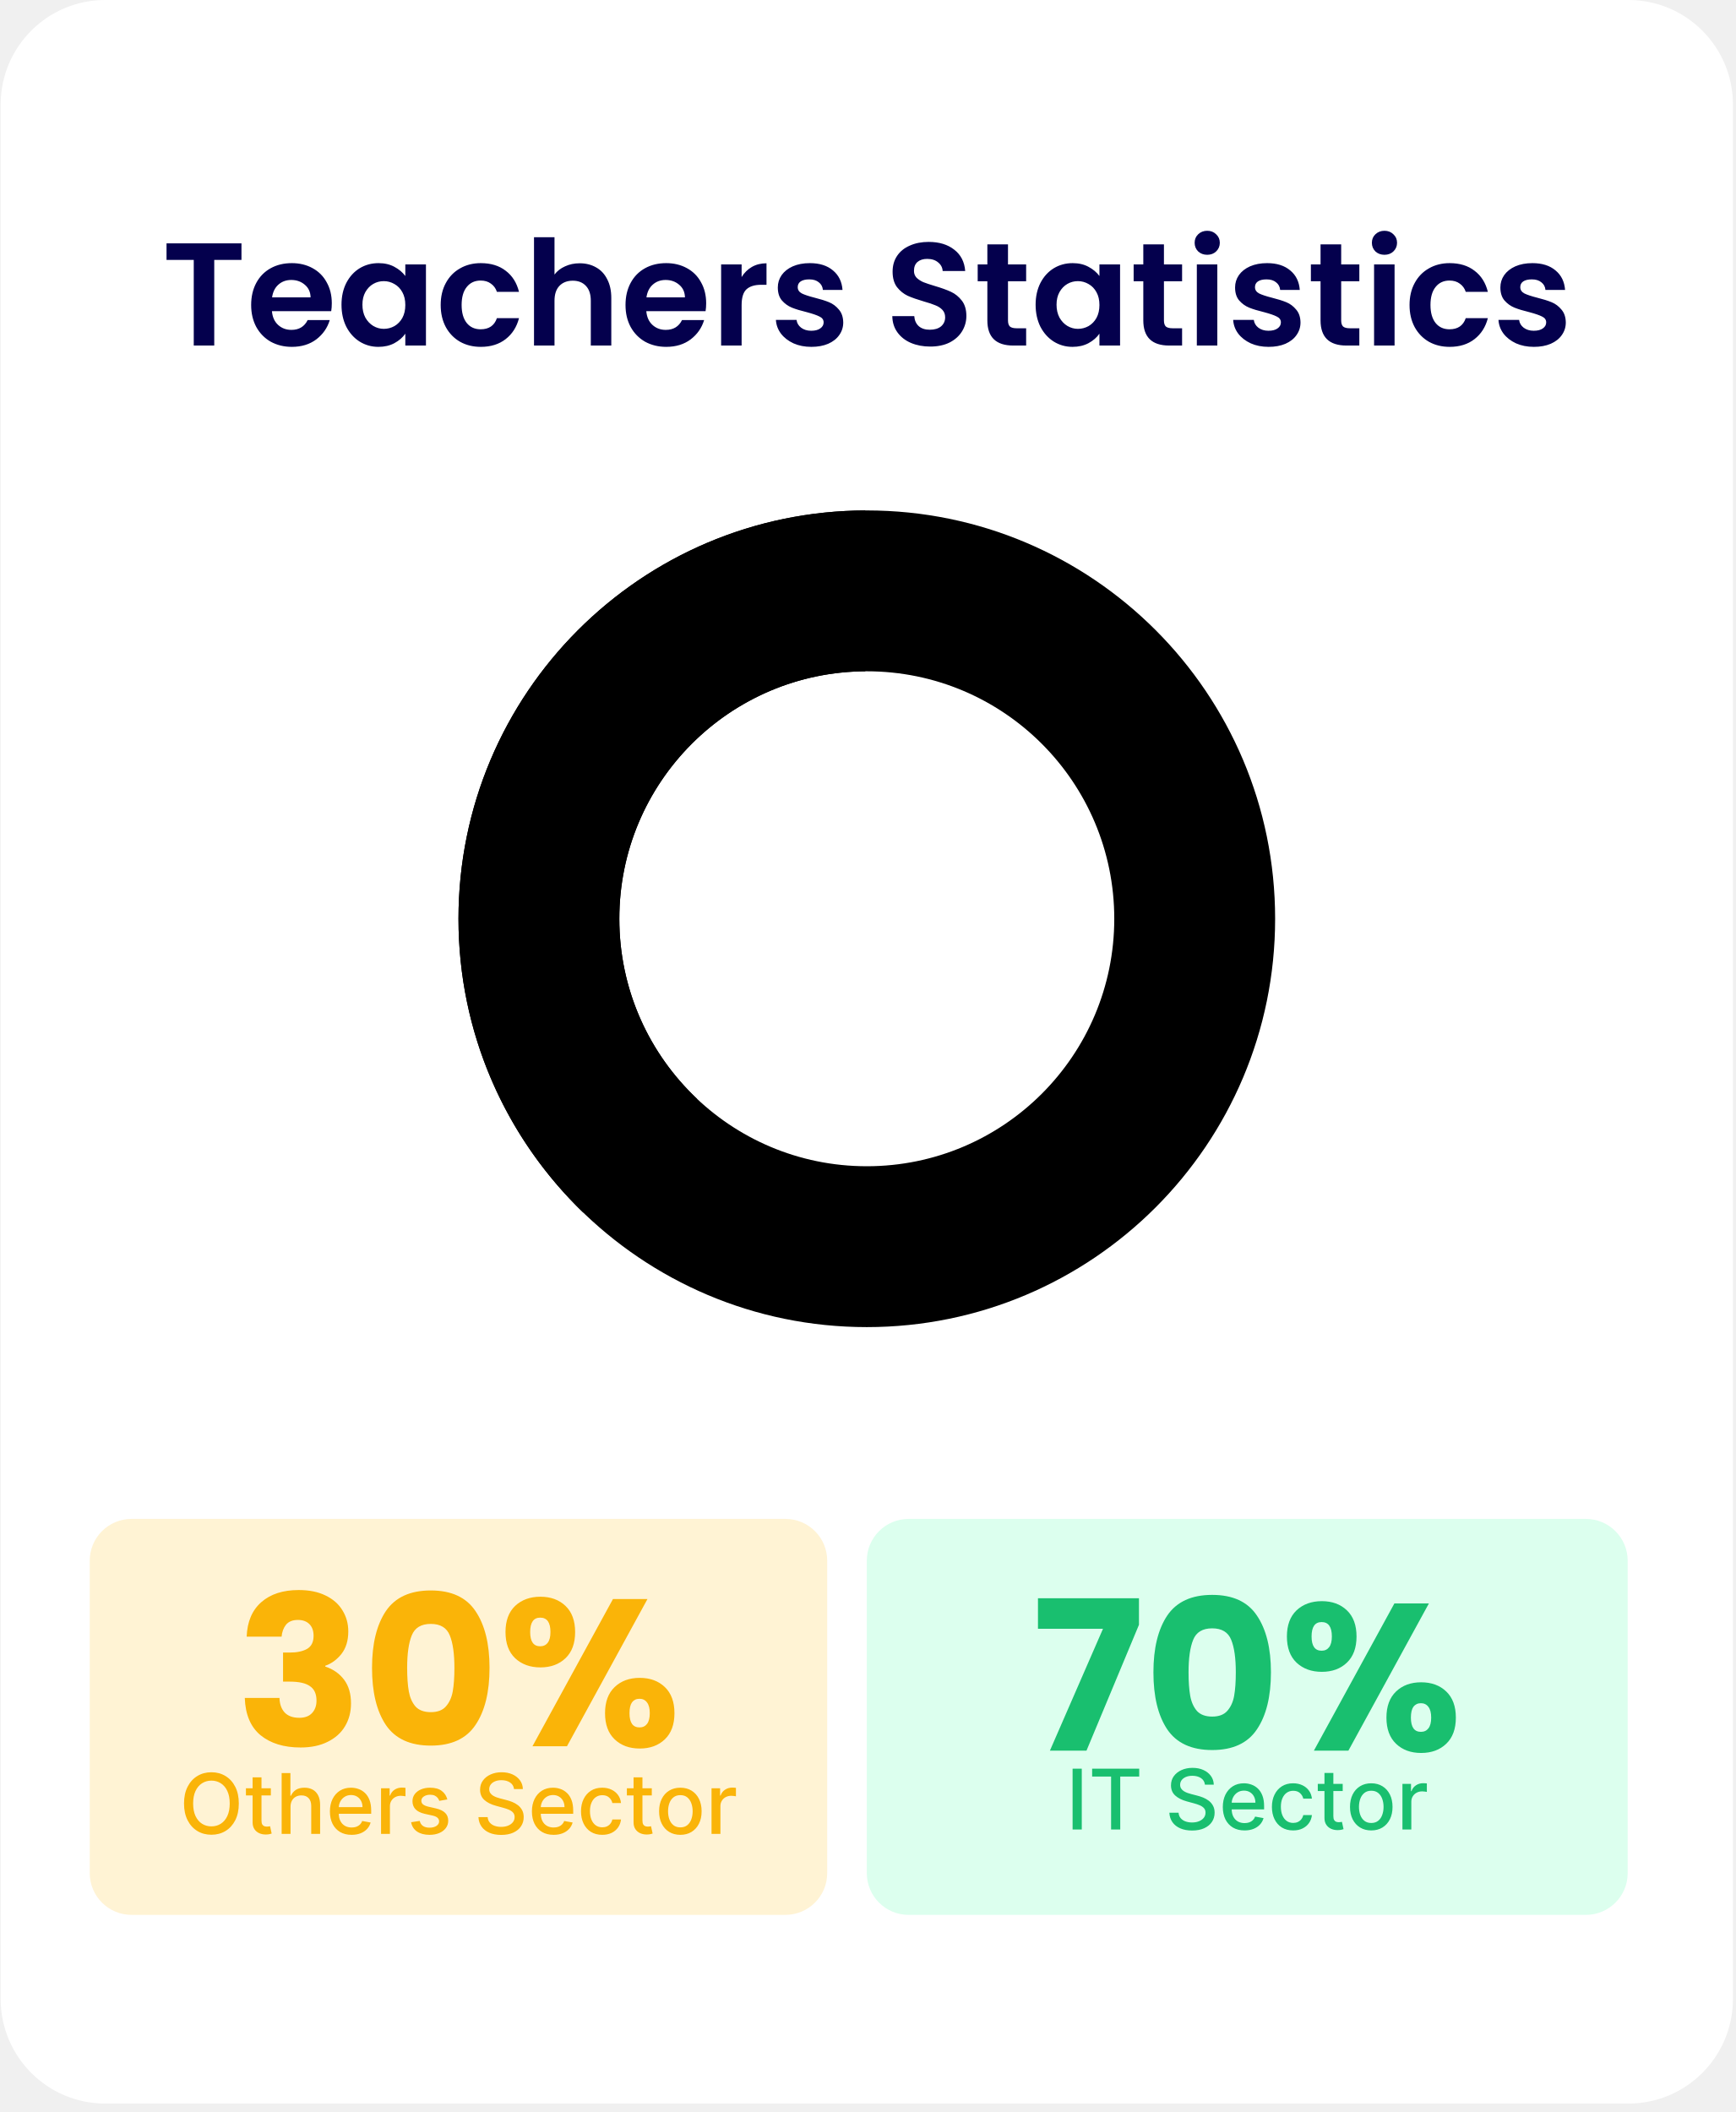
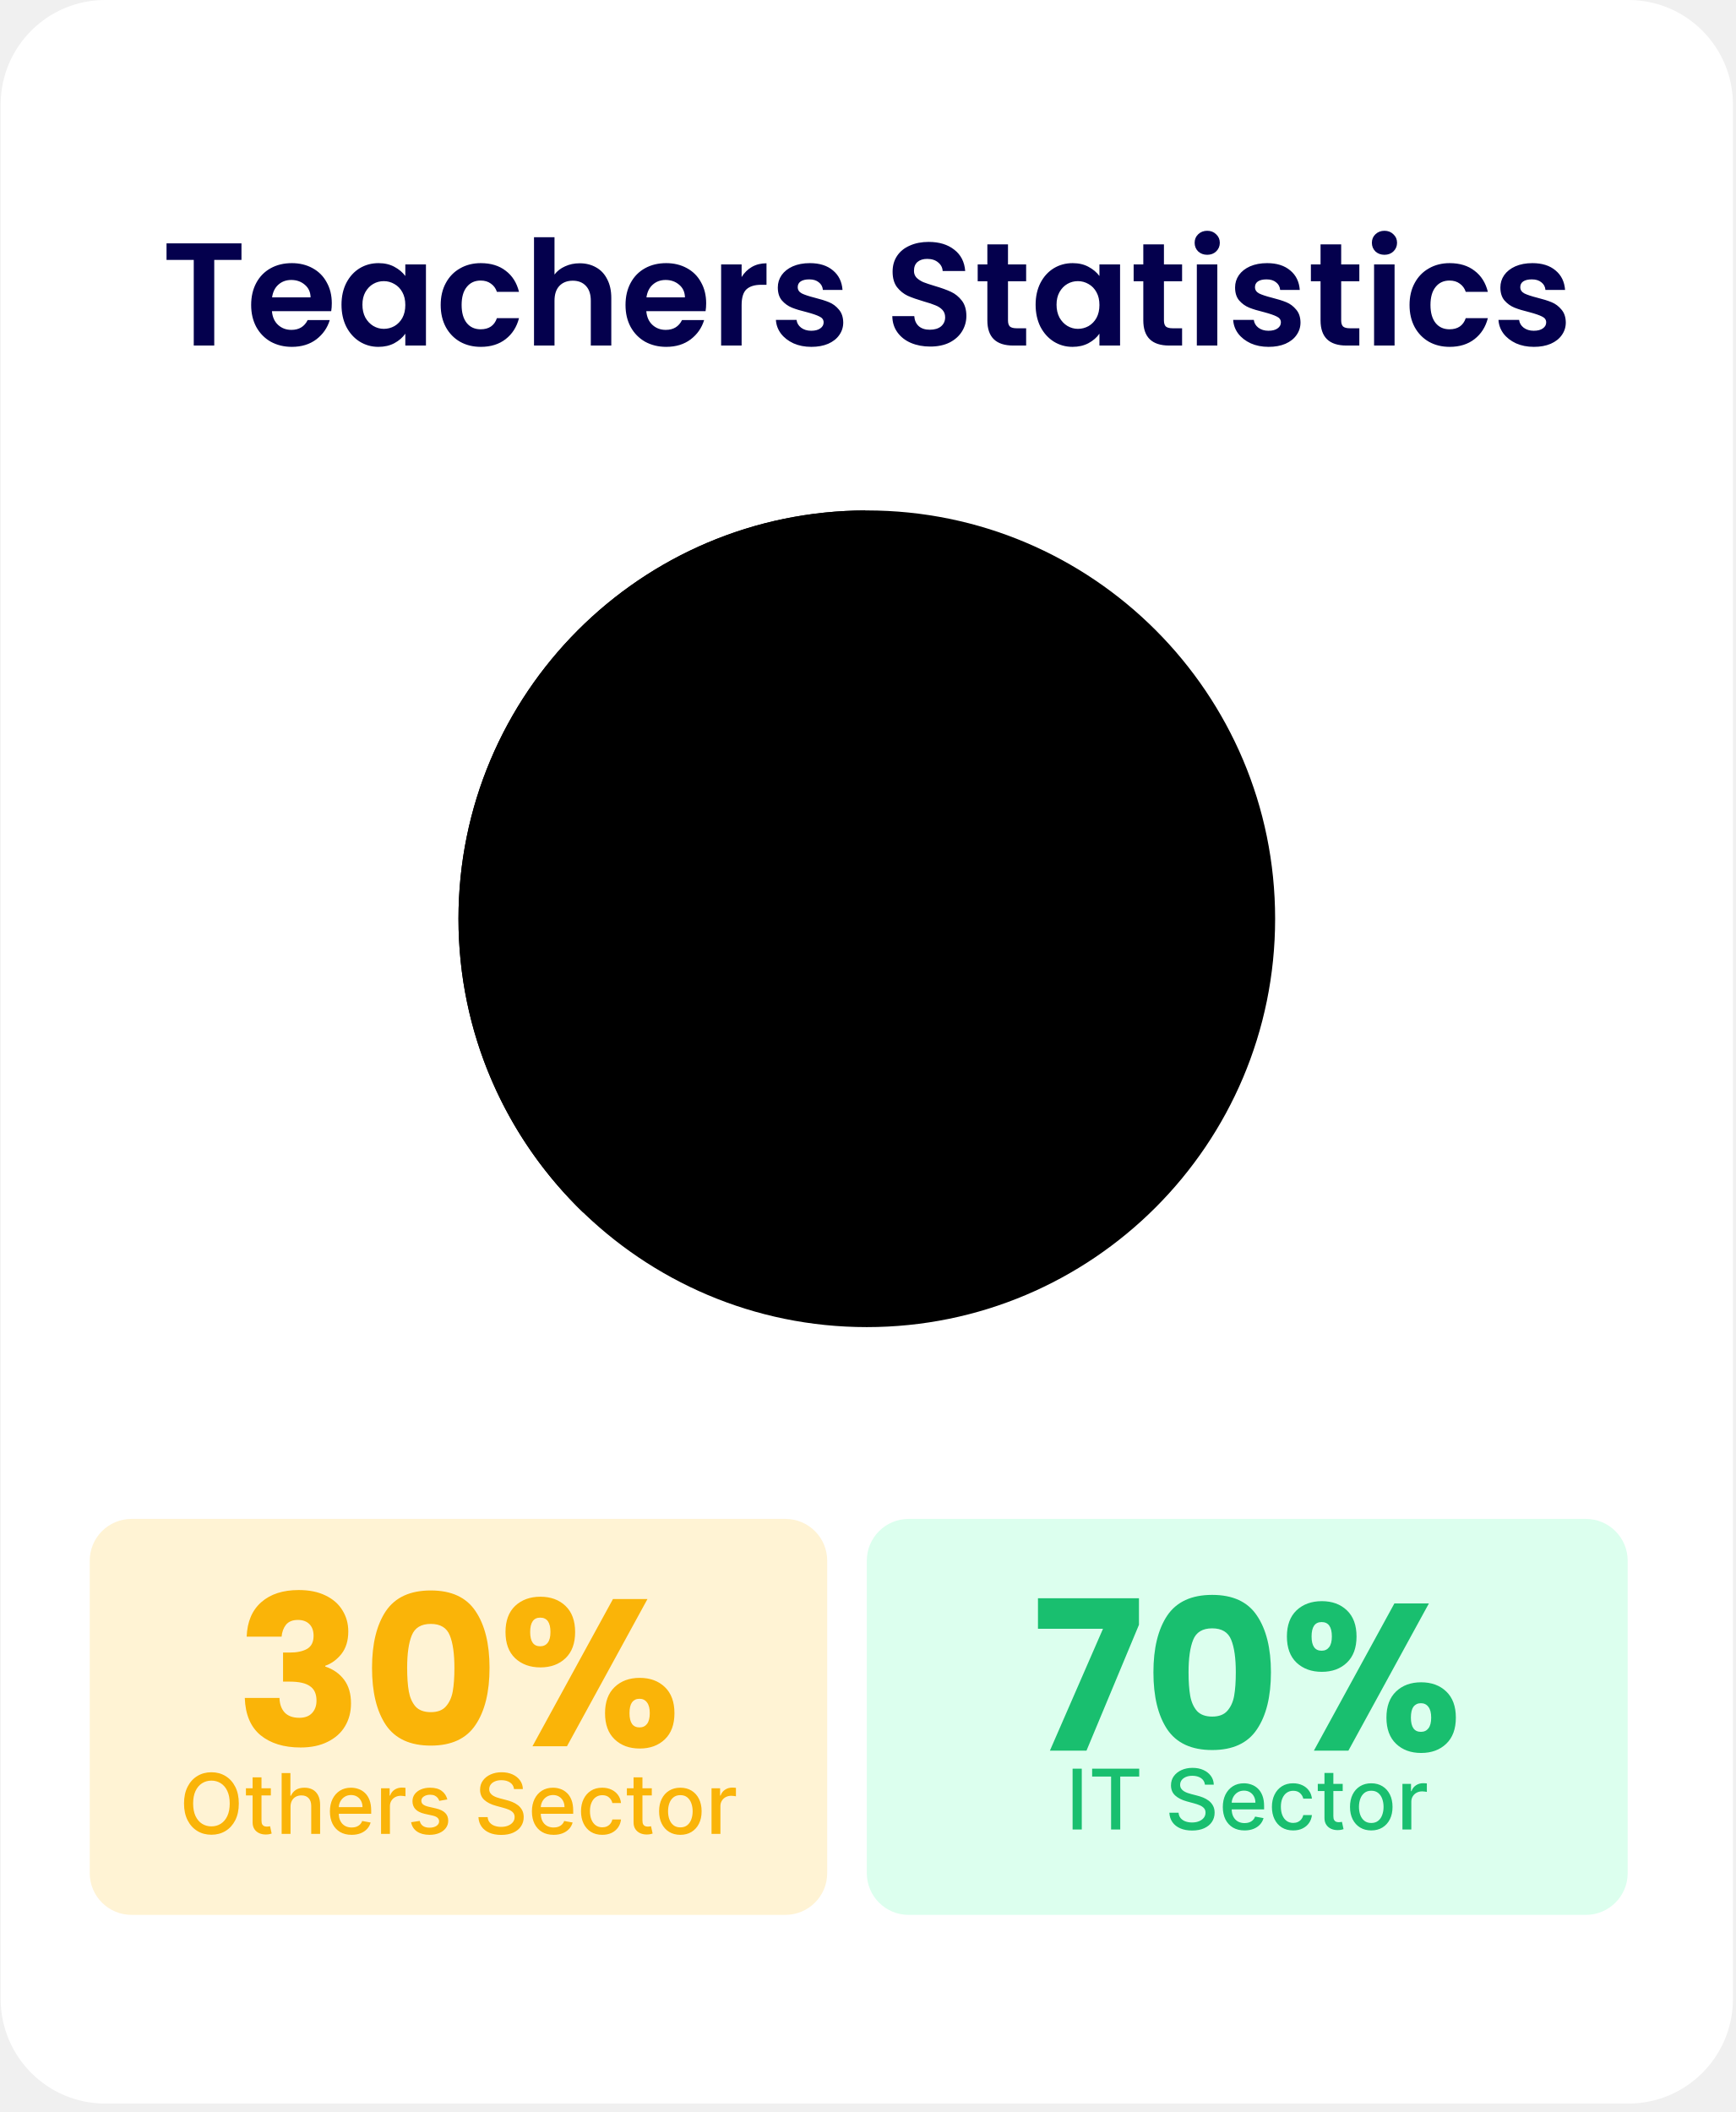
<svg xmlns="http://www.w3.org/2000/svg" width="166" height="202" viewBox="0 0 166 202" fill="none">
  <rect x="0.063" width="165.688" height="201.193" rx="10" fill="white" />
  <rect x="8.583" y="145.274" width="70.538" height="37.872" rx="4" fill="#FFF3D4" />
  <path d="M22.842 172.494C22.842 173.115 22.729 173.649 22.501 174.096C22.274 174.541 21.963 174.884 21.567 175.124C21.173 175.363 20.725 175.482 20.223 175.482C19.719 175.482 19.269 175.363 18.874 175.124C18.48 174.884 18.169 174.54 17.942 174.093C17.715 173.646 17.601 173.113 17.601 172.494C17.601 171.873 17.715 171.339 17.942 170.894C18.169 170.447 18.48 170.105 18.874 169.866C19.269 169.625 19.719 169.505 20.223 169.505C20.725 169.505 21.173 169.625 21.567 169.866C21.963 170.105 22.274 170.447 22.501 170.894C22.729 171.339 22.842 171.873 22.842 172.494ZM21.973 172.494C21.973 172.02 21.896 171.622 21.743 171.298C21.591 170.972 21.383 170.726 21.118 170.559C20.855 170.391 20.556 170.306 20.223 170.306C19.888 170.306 19.589 170.391 19.325 170.559C19.062 170.726 18.854 170.972 18.7 171.298C18.549 171.622 18.473 172.02 18.473 172.494C18.473 172.967 18.549 173.367 18.7 173.693C18.854 174.016 19.062 174.263 19.325 174.431C19.589 174.598 19.888 174.681 20.223 174.681C20.556 174.681 20.855 174.598 21.118 174.431C21.383 174.263 21.591 174.016 21.743 173.693C21.896 173.367 21.973 172.967 21.973 172.494ZM25.906 171.039V171.721H23.522V171.039H25.906ZM24.161 169.994H25.011V174.122C25.011 174.286 25.035 174.41 25.084 174.494C25.134 174.575 25.197 174.631 25.275 174.661C25.354 174.69 25.441 174.704 25.533 174.704C25.602 174.704 25.661 174.699 25.712 174.69C25.764 174.68 25.803 174.673 25.832 174.667L25.985 175.369C25.936 175.388 25.866 175.407 25.775 175.426C25.684 175.446 25.57 175.458 25.434 175.46C25.21 175.463 25.002 175.424 24.809 175.34C24.616 175.257 24.459 175.128 24.34 174.954C24.221 174.78 24.161 174.561 24.161 174.298V169.994ZM27.788 172.812V175.403H26.939V169.585H27.777V171.749H27.831C27.933 171.515 28.09 171.328 28.3 171.19C28.51 171.052 28.785 170.982 29.124 170.982C29.423 170.982 29.684 171.044 29.908 171.167C30.133 171.29 30.307 171.474 30.43 171.718C30.555 171.961 30.618 172.264 30.618 172.627V175.403H29.768V172.73C29.768 172.409 29.686 172.161 29.521 171.985C29.357 171.807 29.127 171.718 28.834 171.718C28.633 171.718 28.453 171.761 28.294 171.846C28.137 171.931 28.013 172.056 27.922 172.221C27.833 172.384 27.788 172.581 27.788 172.812ZM33.632 175.491C33.202 175.491 32.832 175.399 32.521 175.215C32.213 175.03 31.974 174.769 31.805 174.434C31.639 174.097 31.555 173.702 31.555 173.249C31.555 172.802 31.639 172.409 31.805 172.068C31.974 171.727 32.209 171.461 32.51 171.269C32.813 171.078 33.167 170.982 33.572 170.982C33.819 170.982 34.057 171.023 34.288 171.105C34.519 171.186 34.727 171.314 34.91 171.488C35.094 171.662 35.239 171.889 35.345 172.167C35.451 172.444 35.504 172.78 35.504 173.176V173.477H32.035V172.84H34.672C34.672 172.617 34.626 172.419 34.535 172.247C34.445 172.072 34.317 171.935 34.152 171.835C33.989 171.734 33.798 171.684 33.578 171.684C33.34 171.684 33.131 171.743 32.953 171.86C32.777 171.976 32.641 172.127 32.544 172.315C32.449 172.5 32.402 172.702 32.402 172.92V173.417C32.402 173.709 32.453 173.957 32.555 174.161C32.66 174.366 32.804 174.522 32.99 174.63C33.176 174.736 33.392 174.789 33.641 174.789C33.802 174.789 33.948 174.766 34.081 174.721C34.214 174.674 34.328 174.604 34.425 174.511C34.521 174.418 34.595 174.303 34.646 174.167L35.45 174.312C35.386 174.549 35.27 174.756 35.104 174.934C34.939 175.11 34.732 175.248 34.482 175.346C34.233 175.443 33.95 175.491 33.632 175.491ZM36.447 175.403V171.039H37.268V171.732H37.313C37.393 171.498 37.533 171.313 37.734 171.178C37.936 171.042 38.166 170.974 38.421 170.974C38.474 170.974 38.537 170.976 38.609 170.98C38.683 170.983 38.74 170.988 38.782 170.994V171.806C38.748 171.797 38.687 171.786 38.6 171.775C38.513 171.762 38.426 171.755 38.339 171.755C38.138 171.755 37.959 171.798 37.802 171.883C37.647 171.966 37.523 172.083 37.433 172.232C37.342 172.38 37.296 172.549 37.296 172.738V175.403H36.447ZM42.787 172.105L42.017 172.241C41.985 172.142 41.934 172.049 41.864 171.96C41.795 171.871 41.703 171.798 41.585 171.741C41.468 171.684 41.321 171.656 41.145 171.656C40.904 171.656 40.704 171.71 40.543 171.818C40.382 171.924 40.301 172.061 40.301 172.23C40.301 172.375 40.355 172.493 40.463 172.582C40.571 172.671 40.745 172.744 40.986 172.801L41.679 172.96C42.081 173.052 42.38 173.195 42.577 173.389C42.774 173.582 42.872 173.833 42.872 174.141C42.872 174.403 42.796 174.636 42.645 174.84C42.495 175.043 42.286 175.202 42.017 175.318C41.75 175.433 41.44 175.491 41.088 175.491C40.599 175.491 40.201 175.387 39.892 175.178C39.583 174.968 39.394 174.67 39.324 174.284L40.145 174.159C40.196 174.373 40.301 174.534 40.46 174.644C40.619 174.752 40.827 174.806 41.082 174.806C41.361 174.806 41.583 174.748 41.75 174.633C41.917 174.516 42 174.373 42 174.204C42 174.068 41.949 173.953 41.847 173.86C41.746 173.767 41.592 173.697 41.383 173.65L40.645 173.488C40.238 173.395 39.937 173.248 39.742 173.045C39.548 172.842 39.452 172.586 39.452 172.275C39.452 172.017 39.524 171.792 39.668 171.599C39.812 171.406 40.01 171.255 40.264 171.147C40.518 171.037 40.809 170.982 41.136 170.982C41.608 170.982 41.979 171.085 42.25 171.289C42.521 171.492 42.7 171.764 42.787 172.105ZM49.165 171.113C49.135 170.844 49.01 170.636 48.79 170.488C48.57 170.338 48.294 170.264 47.96 170.264C47.722 170.264 47.515 170.302 47.341 170.377C47.167 170.451 47.031 170.553 46.935 170.684C46.84 170.813 46.793 170.96 46.793 171.124C46.793 171.263 46.825 171.382 46.889 171.482C46.956 171.583 47.042 171.667 47.148 171.735C47.256 171.802 47.371 171.857 47.494 171.903C47.617 171.946 47.736 171.982 47.849 172.011L48.418 172.159C48.603 172.204 48.794 172.266 48.989 172.343C49.184 172.421 49.365 172.523 49.531 172.65C49.698 172.777 49.832 172.934 49.935 173.122C50.039 173.309 50.091 173.534 50.091 173.795C50.091 174.124 50.006 174.417 49.835 174.673C49.667 174.928 49.421 175.13 49.099 175.278C48.779 175.426 48.392 175.499 47.938 175.499C47.502 175.499 47.125 175.43 46.807 175.292C46.489 175.154 46.24 174.958 46.06 174.704C45.88 174.448 45.78 174.145 45.761 173.795H46.642C46.659 174.005 46.727 174.18 46.847 174.32C46.968 174.459 47.122 174.562 47.31 174.63C47.499 174.696 47.706 174.73 47.932 174.73C48.18 174.73 48.401 174.691 48.594 174.613C48.789 174.534 48.942 174.424 49.054 174.284C49.166 174.141 49.222 173.976 49.222 173.786C49.222 173.614 49.172 173.473 49.074 173.363C48.977 173.253 48.846 173.162 48.679 173.09C48.514 173.018 48.328 172.955 48.119 172.9L47.432 172.712C46.966 172.586 46.597 172.399 46.324 172.153C46.053 171.907 45.918 171.581 45.918 171.176C45.918 170.84 46.008 170.548 46.19 170.298C46.372 170.048 46.618 169.854 46.929 169.715C47.24 169.575 47.59 169.505 47.98 169.505C48.374 169.505 48.722 169.574 49.023 169.712C49.326 169.851 49.564 170.041 49.739 170.284C49.913 170.524 50.004 170.801 50.011 171.113H49.165ZM52.952 175.491C52.523 175.491 52.152 175.399 51.842 175.215C51.533 175.03 51.294 174.769 51.126 174.434C50.959 174.097 50.876 173.702 50.876 173.249C50.876 172.802 50.959 172.409 51.126 172.068C51.294 171.727 51.529 171.461 51.83 171.269C52.133 171.078 52.487 170.982 52.893 170.982C53.139 170.982 53.378 171.023 53.609 171.105C53.84 171.186 54.047 171.314 54.231 171.488C54.415 171.662 54.559 171.889 54.666 172.167C54.772 172.444 54.825 172.78 54.825 173.176V173.477H51.356V172.84H53.992C53.992 172.617 53.947 172.419 53.856 172.247C53.765 172.072 53.637 171.935 53.472 171.835C53.309 171.734 53.118 171.684 52.898 171.684C52.66 171.684 52.452 171.743 52.273 171.86C52.097 171.976 51.961 172.127 51.864 172.315C51.77 172.5 51.722 172.702 51.722 172.92V173.417C51.722 173.709 51.773 173.957 51.876 174.161C51.98 174.366 52.125 174.522 52.31 174.63C52.496 174.736 52.713 174.789 52.961 174.789C53.122 174.789 53.269 174.766 53.401 174.721C53.534 174.674 53.648 174.604 53.745 174.511C53.842 174.418 53.916 174.303 53.967 174.167L54.771 174.312C54.706 174.549 54.591 174.756 54.424 174.934C54.259 175.11 54.052 175.248 53.802 175.346C53.554 175.443 53.271 175.491 52.952 175.491ZM57.605 175.491C57.183 175.491 56.819 175.395 56.514 175.204C56.211 175.011 55.978 174.745 55.815 174.406C55.653 174.067 55.571 173.678 55.571 173.241C55.571 172.798 55.654 172.407 55.821 172.068C55.988 171.727 56.223 171.461 56.526 171.269C56.829 171.078 57.186 170.982 57.597 170.982C57.928 170.982 58.224 171.044 58.483 171.167C58.742 171.288 58.952 171.459 59.111 171.678C59.272 171.898 59.367 172.155 59.398 172.448H58.571C58.526 172.244 58.421 172.068 58.258 171.92C58.098 171.772 57.882 171.698 57.611 171.698C57.374 171.698 57.167 171.761 56.989 171.886C56.812 172.009 56.675 172.185 56.577 172.414C56.478 172.641 56.429 172.91 56.429 173.221C56.429 173.539 56.477 173.814 56.574 174.045C56.67 174.276 56.807 174.455 56.983 174.582C57.161 174.709 57.37 174.772 57.611 174.772C57.772 174.772 57.918 174.743 58.048 174.684C58.181 174.623 58.292 174.537 58.381 174.426C58.472 174.314 58.535 174.179 58.571 174.022H59.398C59.367 174.304 59.276 174.556 59.122 174.778C58.969 174.999 58.763 175.174 58.506 175.301C58.25 175.427 57.95 175.491 57.605 175.491ZM62.343 171.039V171.721H59.959V171.039H62.343ZM60.599 169.994H61.448V174.122C61.448 174.286 61.473 174.41 61.522 174.494C61.571 174.575 61.635 174.631 61.712 174.661C61.792 174.69 61.878 174.704 61.971 174.704C62.039 174.704 62.099 174.699 62.15 174.69C62.201 174.68 62.241 174.673 62.269 174.667L62.423 175.369C62.373 175.388 62.303 175.407 62.212 175.426C62.121 175.446 62.008 175.458 61.871 175.46C61.648 175.463 61.44 175.424 61.246 175.34C61.053 175.257 60.897 175.128 60.778 174.954C60.658 174.78 60.599 174.561 60.599 174.298V169.994ZM65.074 175.491C64.665 175.491 64.308 175.397 64.003 175.21C63.698 175.022 63.461 174.76 63.293 174.423C63.124 174.086 63.04 173.692 63.04 173.241C63.04 172.788 63.124 172.392 63.293 172.053C63.461 171.714 63.698 171.451 64.003 171.264C64.308 171.076 64.665 170.982 65.074 170.982C65.483 170.982 65.84 171.076 66.145 171.264C66.45 171.451 66.687 171.714 66.855 172.053C67.024 172.392 67.108 172.788 67.108 173.241C67.108 173.692 67.024 174.086 66.855 174.423C66.687 174.76 66.45 175.022 66.145 175.21C65.84 175.397 65.483 175.491 65.074 175.491ZM65.077 174.778C65.342 174.778 65.562 174.708 65.736 174.568C65.91 174.427 66.039 174.241 66.122 174.008C66.207 173.775 66.25 173.518 66.25 173.238C66.25 172.96 66.207 172.704 66.122 172.471C66.039 172.236 65.91 172.048 65.736 171.906C65.562 171.764 65.342 171.693 65.077 171.693C64.81 171.693 64.588 171.764 64.412 171.906C64.238 172.048 64.108 172.236 64.023 172.471C63.939 172.704 63.898 172.96 63.898 173.238C63.898 173.518 63.939 173.775 64.023 174.008C64.108 174.241 64.238 174.427 64.412 174.568C64.588 174.708 64.81 174.778 65.077 174.778ZM68.056 175.403V171.039H68.877V171.732H68.923C69.002 171.498 69.142 171.313 69.343 171.178C69.546 171.042 69.775 170.974 70.031 170.974C70.084 170.974 70.146 170.976 70.218 170.98C70.292 170.983 70.35 170.988 70.391 170.994V171.806C70.357 171.797 70.297 171.786 70.21 171.775C70.122 171.762 70.035 171.755 69.948 171.755C69.747 171.755 69.568 171.798 69.411 171.883C69.256 171.966 69.133 172.083 69.042 172.232C68.951 172.38 68.906 172.549 68.906 172.738V175.403H68.056Z" fill="#FAB408" />
  <path d="M23.593 156.537C23.647 155.11 24.113 154.01 24.993 153.237C25.873 152.464 27.067 152.077 28.573 152.077C29.573 152.077 30.427 152.25 31.133 152.597C31.853 152.944 32.393 153.417 32.753 154.017C33.127 154.617 33.313 155.29 33.313 156.037C33.313 156.917 33.093 157.637 32.653 158.197C32.213 158.744 31.7 159.117 31.113 159.317V159.397C31.873 159.65 32.473 160.07 32.913 160.657C33.353 161.244 33.573 161.997 33.573 162.917C33.573 163.744 33.38 164.477 32.993 165.117C32.62 165.744 32.067 166.237 31.333 166.597C30.613 166.957 29.753 167.137 28.753 167.137C27.153 167.137 25.873 166.744 24.913 165.957C23.967 165.17 23.467 163.984 23.413 162.397H26.733C26.747 162.984 26.913 163.45 27.233 163.797C27.553 164.13 28.02 164.297 28.633 164.297C29.153 164.297 29.553 164.15 29.833 163.857C30.127 163.55 30.273 163.15 30.273 162.657C30.273 162.017 30.067 161.557 29.653 161.277C29.253 160.984 28.607 160.837 27.713 160.837H27.073V158.057H27.713C28.393 158.057 28.94 157.944 29.353 157.717C29.78 157.477 29.993 157.057 29.993 156.457C29.993 155.977 29.86 155.604 29.593 155.337C29.327 155.07 28.96 154.937 28.493 154.937C27.987 154.937 27.607 155.09 27.353 155.397C27.113 155.704 26.973 156.084 26.933 156.537H23.593ZM35.583 159.517C35.583 157.224 36.023 155.417 36.903 154.097C37.796 152.777 39.23 152.117 41.203 152.117C43.176 152.117 44.603 152.777 45.483 154.097C46.376 155.417 46.823 157.224 46.823 159.517C46.823 161.837 46.376 163.657 45.483 164.977C44.603 166.297 43.176 166.957 41.203 166.957C39.23 166.957 37.796 166.297 36.903 164.977C36.023 163.657 35.583 161.837 35.583 159.517ZM43.463 159.517C43.463 158.17 43.316 157.137 43.023 156.417C42.73 155.684 42.123 155.317 41.203 155.317C40.283 155.317 39.676 155.684 39.383 156.417C39.09 157.137 38.943 158.17 38.943 159.517C38.943 160.424 38.996 161.177 39.103 161.777C39.209 162.364 39.423 162.844 39.743 163.217C40.076 163.577 40.563 163.757 41.203 163.757C41.843 163.757 42.323 163.577 42.643 163.217C42.976 162.844 43.196 162.364 43.303 161.777C43.41 161.177 43.463 160.424 43.463 159.517ZM48.35 156.097C48.35 155.017 48.656 154.184 49.27 153.597C49.896 153.01 50.703 152.717 51.69 152.717C52.676 152.717 53.476 153.01 54.09 153.597C54.703 154.184 55.01 155.017 55.01 156.097C55.01 157.177 54.703 158.01 54.09 158.597C53.476 159.184 52.676 159.477 51.69 159.477C50.703 159.477 49.896 159.184 49.27 158.597C48.656 158.01 48.35 157.177 48.35 156.097ZM61.93 152.937L54.23 167.017H50.93L58.63 152.937H61.93ZM51.67 154.717C51.03 154.717 50.71 155.177 50.71 156.097C50.71 157.004 51.03 157.457 51.67 157.457C51.976 157.457 52.216 157.344 52.39 157.117C52.563 156.89 52.65 156.55 52.65 156.097C52.65 155.177 52.323 154.717 51.67 154.717ZM57.87 163.857C57.87 162.777 58.176 161.944 58.79 161.357C59.403 160.77 60.203 160.477 61.19 160.477C62.176 160.477 62.976 160.77 63.59 161.357C64.203 161.944 64.51 162.777 64.51 163.857C64.51 164.937 64.203 165.77 63.59 166.357C62.976 166.944 62.176 167.237 61.19 167.237C60.203 167.237 59.403 166.944 58.79 166.357C58.176 165.77 57.87 164.937 57.87 163.857ZM61.17 162.477C60.863 162.477 60.623 162.59 60.45 162.817C60.29 163.044 60.21 163.39 60.21 163.857C60.21 164.764 60.53 165.217 61.17 165.217C61.476 165.217 61.716 165.104 61.89 164.877C62.063 164.65 62.15 164.31 62.15 163.857C62.15 163.404 62.063 163.064 61.89 162.837C61.716 162.597 61.476 162.477 61.17 162.477Z" fill="#FAB408" />
  <rect x="82.907" y="145.275" width="72.777" height="37.872" rx="4" fill="#DCFFEE" />
  <path d="M103.469 169.164V174.982H102.591V169.164H103.469ZM104.46 169.919V169.164H108.963V169.919H107.148V174.982H106.273V169.919H104.46ZM115.249 170.692C115.218 170.423 115.093 170.215 114.874 170.067C114.654 169.918 114.377 169.843 114.044 169.843C113.805 169.843 113.599 169.881 113.425 169.956C113.25 170.03 113.115 170.133 113.018 170.263C112.924 170.392 112.876 170.539 112.876 170.704C112.876 170.842 112.909 170.961 112.973 171.061C113.039 171.162 113.125 171.246 113.232 171.314C113.339 171.381 113.455 171.436 113.578 171.482C113.701 171.525 113.82 171.561 113.933 171.59L114.501 171.738C114.687 171.783 114.877 171.845 115.072 171.922C115.267 172 115.448 172.102 115.615 172.229C115.782 172.356 115.916 172.513 116.018 172.701C116.123 172.888 116.175 173.113 116.175 173.374C116.175 173.704 116.089 173.996 115.919 174.252C115.75 174.508 115.505 174.709 115.183 174.857C114.863 175.005 114.476 175.079 114.021 175.079C113.586 175.079 113.209 175.009 112.891 174.871C112.572 174.733 112.323 174.537 112.143 174.283C111.964 174.027 111.864 173.724 111.845 173.374H112.726C112.743 173.584 112.811 173.759 112.93 173.9C113.052 174.038 113.206 174.141 113.393 174.209C113.583 174.275 113.79 174.309 114.016 174.309C114.264 174.309 114.484 174.27 114.678 174.192C114.873 174.113 115.026 174.003 115.138 173.863C115.249 173.721 115.305 173.555 115.305 173.365C115.305 173.193 115.256 173.052 115.158 172.942C115.061 172.832 114.929 172.741 114.763 172.669C114.598 172.597 114.411 172.534 114.203 172.479L113.516 172.292C113.05 172.165 112.68 171.978 112.408 171.732C112.137 171.486 112.001 171.16 112.001 170.755C112.001 170.419 112.092 170.127 112.274 169.877C112.456 169.627 112.702 169.433 113.013 169.294C113.323 169.154 113.674 169.084 114.064 169.084C114.458 169.084 114.805 169.153 115.107 169.292C115.41 169.43 115.648 169.62 115.822 169.863C115.997 170.103 116.088 170.38 116.095 170.692H115.249ZM119.036 175.07C118.606 175.07 118.236 174.978 117.925 174.794C117.617 174.609 117.378 174.348 117.209 174.013C117.043 173.676 116.959 173.281 116.959 172.829C116.959 172.382 117.043 171.988 117.209 171.647C117.378 171.306 117.613 171.04 117.914 170.848C118.217 170.657 118.571 170.561 118.977 170.561C119.223 170.561 119.461 170.602 119.692 170.684C119.924 170.765 120.131 170.893 120.315 171.067C120.498 171.241 120.643 171.468 120.749 171.746C120.855 172.023 120.908 172.359 120.908 172.755V173.056H117.44V172.419H120.076C120.076 172.196 120.031 171.998 119.94 171.826C119.849 171.651 119.721 171.514 119.556 171.414C119.393 171.313 119.202 171.263 118.982 171.263C118.744 171.263 118.535 171.322 118.357 171.439C118.181 171.555 118.045 171.706 117.948 171.894C117.853 172.079 117.806 172.281 117.806 172.499V172.996C117.806 173.288 117.857 173.536 117.959 173.74C118.064 173.945 118.209 174.101 118.394 174.209C118.58 174.315 118.797 174.368 119.045 174.368C119.206 174.368 119.352 174.346 119.485 174.3C119.618 174.253 119.732 174.183 119.829 174.09C119.925 173.997 119.999 173.883 120.05 173.746L120.854 173.891C120.79 174.128 120.674 174.335 120.508 174.513C120.343 174.689 120.136 174.827 119.886 174.925C119.638 175.022 119.354 175.07 119.036 175.07ZM123.689 175.07C123.267 175.07 122.903 174.974 122.598 174.783C122.295 174.59 122.062 174.324 121.899 173.985C121.736 173.646 121.655 173.258 121.655 172.82C121.655 172.377 121.738 171.986 121.905 171.647C122.071 171.306 122.306 171.04 122.609 170.848C122.912 170.657 123.269 170.561 123.68 170.561C124.012 170.561 124.307 170.623 124.567 170.746C124.826 170.867 125.035 171.038 125.195 171.258C125.356 171.477 125.451 171.734 125.482 172.027H124.655C124.609 171.823 124.505 171.647 124.342 171.499C124.181 171.351 123.965 171.277 123.695 171.277C123.458 171.277 123.25 171.34 123.072 171.465C122.896 171.588 122.759 171.764 122.66 171.993C122.562 172.221 122.513 172.49 122.513 172.8C122.513 173.118 122.561 173.393 122.658 173.624C122.754 173.855 122.891 174.034 123.067 174.161C123.245 174.288 123.454 174.351 123.695 174.351C123.856 174.351 124.001 174.322 124.132 174.263C124.265 174.203 124.375 174.116 124.464 174.005C124.555 173.893 124.619 173.758 124.655 173.601H125.482C125.451 173.883 125.359 174.135 125.206 174.357C125.053 174.579 124.847 174.753 124.589 174.88C124.334 175.007 124.034 175.07 123.689 175.07ZM128.427 170.618V171.3H126.043V170.618H128.427ZM126.682 169.573H127.532V173.701C127.532 173.865 127.557 173.99 127.606 174.073C127.655 174.154 127.718 174.21 127.796 174.24C127.876 174.269 127.962 174.283 128.055 174.283C128.123 174.283 128.182 174.278 128.234 174.269C128.285 174.259 128.325 174.252 128.353 174.246L128.506 174.948C128.457 174.967 128.387 174.986 128.296 175.005C128.205 175.025 128.092 175.037 127.955 175.039C127.732 175.043 127.523 175.003 127.33 174.919C127.137 174.836 126.981 174.707 126.861 174.533C126.742 174.359 126.682 174.14 126.682 173.877V169.573ZM131.158 175.07C130.749 175.07 130.392 174.976 130.087 174.789C129.782 174.601 129.545 174.339 129.376 174.002C129.208 173.665 129.124 173.271 129.124 172.82C129.124 172.367 129.208 171.972 129.376 171.633C129.545 171.293 129.782 171.03 130.087 170.843C130.392 170.655 130.749 170.561 131.158 170.561C131.567 170.561 131.924 170.655 132.229 170.843C132.534 171.03 132.77 171.293 132.939 171.633C133.107 171.972 133.192 172.367 133.192 172.82C133.192 173.271 133.107 173.665 132.939 174.002C132.77 174.339 132.534 174.601 132.229 174.789C131.924 174.976 131.567 175.07 131.158 175.07ZM131.16 174.357C131.426 174.357 131.645 174.287 131.82 174.147C131.994 174.007 132.123 173.82 132.206 173.587C132.291 173.354 132.334 173.097 132.334 172.817C132.334 172.539 132.291 172.283 132.206 172.05C132.123 171.815 131.994 171.627 131.82 171.485C131.645 171.343 131.426 171.272 131.16 171.272C130.893 171.272 130.672 171.343 130.496 171.485C130.321 171.627 130.192 171.815 130.107 172.05C130.023 172.283 129.982 172.539 129.982 172.817C129.982 173.097 130.023 173.354 130.107 173.587C130.192 173.82 130.321 174.007 130.496 174.147C130.672 174.287 130.893 174.357 131.16 174.357ZM134.14 174.982V170.618H134.961V171.311H135.006C135.086 171.077 135.226 170.892 135.427 170.758C135.629 170.621 135.859 170.553 136.114 170.553C136.167 170.553 136.23 170.555 136.302 170.559C136.376 170.562 136.433 170.567 136.475 170.573V171.385C136.441 171.376 136.38 171.365 136.293 171.354C136.206 171.341 136.119 171.334 136.032 171.334C135.831 171.334 135.652 171.377 135.495 171.462C135.34 171.545 135.217 171.662 135.126 171.811C135.035 171.959 134.989 172.128 134.989 172.317V174.982H134.14Z" fill="#19BF6F" />
  <path d="M108.939 155.401L103.919 167.441H100.419L105.499 155.781H99.279V152.861H108.939V155.401ZM110.322 159.941C110.322 157.648 110.762 155.841 111.642 154.521C112.536 153.201 113.969 152.541 115.942 152.541C117.916 152.541 119.342 153.201 120.222 154.521C121.116 155.841 121.562 157.648 121.562 159.941C121.562 162.261 121.116 164.081 120.222 165.401C119.342 166.721 117.916 167.381 115.942 167.381C113.969 167.381 112.536 166.721 111.642 165.401C110.762 164.081 110.322 162.261 110.322 159.941ZM118.202 159.941C118.202 158.594 118.056 157.561 117.762 156.841C117.469 156.108 116.862 155.741 115.942 155.741C115.022 155.741 114.416 156.108 114.122 156.841C113.829 157.561 113.682 158.594 113.682 159.941C113.682 160.848 113.736 161.601 113.842 162.201C113.949 162.788 114.162 163.268 114.482 163.641C114.816 164.001 115.302 164.181 115.942 164.181C116.582 164.181 117.062 164.001 117.382 163.641C117.716 163.268 117.936 162.788 118.042 162.201C118.149 161.601 118.202 160.848 118.202 159.941ZM123.089 156.521C123.089 155.441 123.396 154.608 124.009 154.021C124.636 153.434 125.443 153.141 126.429 153.141C127.416 153.141 128.216 153.434 128.829 154.021C129.443 154.608 129.749 155.441 129.749 156.521C129.749 157.601 129.443 158.434 128.829 159.021C128.216 159.608 127.416 159.901 126.429 159.901C125.443 159.901 124.636 159.608 124.009 159.021C123.396 158.434 123.089 157.601 123.089 156.521ZM136.669 153.361L128.969 167.441H125.669L133.369 153.361H136.669ZM126.409 155.141C125.769 155.141 125.449 155.601 125.449 156.521C125.449 157.428 125.769 157.881 126.409 157.881C126.716 157.881 126.956 157.768 127.129 157.541C127.303 157.314 127.389 156.974 127.389 156.521C127.389 155.601 127.063 155.141 126.409 155.141ZM132.609 164.281C132.609 163.201 132.916 162.368 133.529 161.781C134.143 161.194 134.943 160.901 135.929 160.901C136.916 160.901 137.716 161.194 138.329 161.781C138.943 162.368 139.249 163.201 139.249 164.281C139.249 165.361 138.943 166.194 138.329 166.781C137.716 167.368 136.916 167.661 135.929 167.661C134.943 167.661 134.143 167.368 133.529 166.781C132.916 166.194 132.609 165.361 132.609 164.281ZM135.909 162.901C135.603 162.901 135.363 163.014 135.189 163.241C135.029 163.468 134.949 163.814 134.949 164.281C134.949 165.188 135.269 165.641 135.909 165.641C136.216 165.641 136.456 165.528 136.629 165.301C136.803 165.074 136.889 164.734 136.889 164.281C136.889 163.828 136.803 163.488 136.629 163.261C136.456 163.021 136.216 162.901 135.909 162.901Z" fill="#19BF6F" />
-   <path fill-rule="evenodd" clipRule="evenodd" d="M82.907 111.544C95.98 111.544 106.577 100.947 106.577 87.874C106.577 74.802 95.98 64.205 82.907 64.205C69.835 64.205 59.238 74.802 59.238 87.874C59.238 100.947 69.835 111.544 82.907 111.544ZM82.907 126.93C104.477 126.93 121.963 109.444 121.963 87.874C121.963 66.305 104.477 48.819 82.907 48.819C61.338 48.819 43.852 66.305 43.852 87.874C43.852 109.444 61.338 126.93 82.907 126.93Z" fill="url(#paint0_linear_1851_4659)" />
+   <path fillRule="evenodd" clipRule="evenodd" d="M82.907 111.544C95.98 111.544 106.577 100.947 106.577 87.874C106.577 74.802 95.98 64.205 82.907 64.205C69.835 64.205 59.238 74.802 59.238 87.874C59.238 100.947 69.835 111.544 82.907 111.544ZM82.907 126.93C104.477 126.93 121.963 109.444 121.963 87.874C121.963 66.305 104.477 48.819 82.907 48.819C61.338 48.819 43.852 66.305 43.852 87.874C43.852 109.444 61.338 126.93 82.907 126.93Z" fill="url(#paint0_linear_1851_4659)" />
  <path d="M82.755 64.205C69.752 64.287 59.238 74.853 59.238 87.874C59.238 94.663 62.096 100.784 66.674 105.1L55.792 115.982C48.431 108.879 43.852 98.912 43.852 87.874C43.852 66.356 61.255 48.902 82.755 48.82V64.205Z" fill="black" />
  <path d="M23.096 23.277V24.859H20.492V33.049H18.532V24.859H15.928V23.277H23.096ZM31.736 29.003C31.736 29.283 31.718 29.535 31.68 29.759H26.01C26.057 30.319 26.253 30.758 26.598 31.075C26.944 31.392 27.368 31.551 27.872 31.551C28.6 31.551 29.118 31.238 29.426 30.613H31.54C31.316 31.36 30.887 31.976 30.252 32.461C29.618 32.937 28.838 33.175 27.914 33.175C27.168 33.175 26.496 33.011 25.898 32.685C25.31 32.349 24.848 31.878 24.512 31.271C24.186 30.664 24.022 29.964 24.022 29.171C24.022 28.368 24.186 27.663 24.512 27.057C24.839 26.45 25.296 25.983 25.884 25.657C26.472 25.33 27.149 25.167 27.914 25.167C28.652 25.167 29.31 25.326 29.888 25.643C30.476 25.96 30.929 26.413 31.246 27.001C31.573 27.579 31.736 28.247 31.736 29.003ZM29.706 28.443C29.697 27.939 29.515 27.538 29.16 27.239C28.806 26.931 28.372 26.777 27.858 26.777C27.373 26.777 26.962 26.926 26.626 27.225C26.3 27.514 26.099 27.92 26.024 28.443H29.706ZM32.663 29.143C32.663 28.359 32.817 27.663 33.125 27.057C33.442 26.45 33.867 25.983 34.399 25.657C34.94 25.33 35.542 25.167 36.205 25.167C36.784 25.167 37.288 25.284 37.717 25.517C38.156 25.75 38.506 26.044 38.767 26.399V25.293H40.741V33.049H38.767V31.915C38.515 32.279 38.165 32.582 37.717 32.825C37.278 33.058 36.77 33.175 36.191 33.175C35.538 33.175 34.94 33.007 34.399 32.671C33.867 32.335 33.442 31.863 33.125 31.257C32.817 30.641 32.663 29.936 32.663 29.143ZM38.767 29.171C38.767 28.695 38.674 28.289 38.487 27.953C38.3 27.608 38.048 27.346 37.731 27.169C37.414 26.982 37.073 26.889 36.709 26.889C36.345 26.889 36.009 26.977 35.701 27.155C35.393 27.332 35.141 27.593 34.945 27.939C34.758 28.275 34.665 28.676 34.665 29.143C34.665 29.61 34.758 30.02 34.945 30.375C35.141 30.72 35.393 30.986 35.701 31.173C36.018 31.36 36.354 31.453 36.709 31.453C37.073 31.453 37.414 31.364 37.731 31.187C38.048 31 38.3 30.739 38.487 30.403C38.674 30.058 38.767 29.647 38.767 29.171ZM42.151 29.171C42.151 28.368 42.315 27.668 42.641 27.071C42.968 26.464 43.42 25.997 43.999 25.671C44.578 25.335 45.24 25.167 45.987 25.167C46.949 25.167 47.742 25.41 48.367 25.895C49.002 26.371 49.426 27.043 49.641 27.911H47.527C47.415 27.575 47.224 27.314 46.953 27.127C46.692 26.931 46.365 26.833 45.973 26.833C45.413 26.833 44.97 27.038 44.643 27.449C44.316 27.85 44.153 28.424 44.153 29.171C44.153 29.908 44.316 30.482 44.643 30.893C44.97 31.294 45.413 31.495 45.973 31.495C46.767 31.495 47.285 31.14 47.527 30.431H49.641C49.426 31.271 49.002 31.938 48.367 32.433C47.733 32.928 46.939 33.175 45.987 33.175C45.24 33.175 44.578 33.011 43.999 32.685C43.42 32.349 42.968 31.882 42.641 31.285C42.315 30.678 42.151 29.974 42.151 29.171ZM55.445 25.181C56.033 25.181 56.556 25.311 57.013 25.573C57.47 25.825 57.825 26.203 58.077 26.707C58.338 27.201 58.469 27.799 58.469 28.499V33.049H56.509V28.765C56.509 28.149 56.355 27.677 56.047 27.351C55.739 27.015 55.319 26.847 54.787 26.847C54.246 26.847 53.816 27.015 53.499 27.351C53.191 27.677 53.037 28.149 53.037 28.765V33.049H51.077V22.689H53.037V26.259C53.289 25.923 53.625 25.662 54.045 25.475C54.465 25.279 54.932 25.181 55.445 25.181ZM67.543 29.003C67.543 29.283 67.524 29.535 67.487 29.759H61.817C61.864 30.319 62.06 30.758 62.405 31.075C62.75 31.392 63.175 31.551 63.679 31.551C64.407 31.551 64.925 31.238 65.233 30.613H67.347C67.123 31.36 66.694 31.976 66.059 32.461C65.424 32.937 64.645 33.175 63.721 33.175C62.974 33.175 62.302 33.011 61.705 32.685C61.117 32.349 60.655 31.878 60.319 31.271C59.992 30.664 59.829 29.964 59.829 29.171C59.829 28.368 59.992 27.663 60.319 27.057C60.646 26.45 61.103 25.983 61.691 25.657C62.279 25.33 62.956 25.167 63.721 25.167C64.458 25.167 65.116 25.326 65.695 25.643C66.283 25.96 66.736 26.413 67.053 27.001C67.38 27.579 67.543 28.247 67.543 29.003ZM65.513 28.443C65.504 27.939 65.322 27.538 64.967 27.239C64.612 26.931 64.178 26.777 63.665 26.777C63.18 26.777 62.769 26.926 62.433 27.225C62.106 27.514 61.906 27.92 61.831 28.443H65.513ZM70.934 26.497C71.186 26.086 71.512 25.764 71.914 25.531C72.324 25.297 72.791 25.181 73.314 25.181V27.239H72.796C72.18 27.239 71.713 27.384 71.396 27.673C71.088 27.962 70.934 28.466 70.934 29.185V33.049H68.974V25.293H70.934V26.497ZM77.602 33.175C76.967 33.175 76.398 33.063 75.894 32.839C75.39 32.605 74.988 32.293 74.69 31.901C74.4 31.509 74.242 31.075 74.214 30.599H76.188C76.225 30.898 76.37 31.145 76.622 31.341C76.883 31.537 77.205 31.635 77.588 31.635C77.961 31.635 78.25 31.56 78.456 31.411C78.67 31.262 78.778 31.07 78.778 30.837C78.778 30.585 78.647 30.398 78.386 30.277C78.134 30.146 77.728 30.006 77.168 29.857C76.589 29.717 76.113 29.572 75.74 29.423C75.376 29.273 75.058 29.045 74.788 28.737C74.526 28.429 74.396 28.014 74.396 27.491C74.396 27.061 74.517 26.669 74.76 26.315C75.012 25.96 75.366 25.68 75.824 25.475C76.29 25.27 76.836 25.167 77.462 25.167C78.386 25.167 79.123 25.4 79.674 25.867C80.224 26.324 80.528 26.945 80.584 27.729H78.708C78.68 27.421 78.549 27.178 78.316 27.001C78.092 26.814 77.788 26.721 77.406 26.721C77.051 26.721 76.776 26.786 76.58 26.917C76.393 27.047 76.3 27.23 76.3 27.463C76.3 27.724 76.43 27.925 76.692 28.065C76.953 28.195 77.359 28.331 77.91 28.471C78.47 28.611 78.932 28.756 79.296 28.905C79.66 29.054 79.972 29.288 80.234 29.605C80.504 29.913 80.644 30.323 80.654 30.837C80.654 31.285 80.528 31.686 80.276 32.041C80.033 32.395 79.678 32.675 79.212 32.881C78.754 33.077 78.218 33.175 77.602 33.175ZM88.973 33.147C88.291 33.147 87.675 33.03 87.125 32.797C86.583 32.563 86.154 32.227 85.837 31.789C85.519 31.35 85.356 30.832 85.347 30.235H87.447C87.475 30.636 87.615 30.953 87.867 31.187C88.128 31.42 88.483 31.537 88.931 31.537C89.388 31.537 89.747 31.43 90.009 31.215C90.27 30.991 90.401 30.701 90.401 30.347C90.401 30.058 90.312 29.82 90.135 29.633C89.957 29.446 89.733 29.302 89.463 29.199C89.201 29.087 88.837 28.965 88.371 28.835C87.736 28.648 87.218 28.466 86.817 28.289C86.425 28.102 86.084 27.827 85.795 27.463C85.515 27.09 85.375 26.595 85.375 25.979C85.375 25.4 85.519 24.896 85.809 24.467C86.098 24.038 86.504 23.711 87.027 23.487C87.549 23.253 88.147 23.137 88.819 23.137C89.827 23.137 90.643 23.384 91.269 23.879C91.903 24.364 92.253 25.046 92.319 25.923H90.163C90.144 25.587 89.999 25.311 89.729 25.097C89.467 24.873 89.117 24.761 88.679 24.761C88.296 24.761 87.988 24.859 87.755 25.055C87.531 25.251 87.419 25.535 87.419 25.909C87.419 26.17 87.503 26.39 87.671 26.567C87.848 26.735 88.063 26.875 88.315 26.987C88.576 27.09 88.94 27.211 89.407 27.351C90.041 27.538 90.559 27.724 90.961 27.911C91.362 28.098 91.707 28.378 91.997 28.751C92.286 29.124 92.431 29.614 92.431 30.221C92.431 30.744 92.295 31.229 92.025 31.677C91.754 32.125 91.357 32.484 90.835 32.755C90.312 33.016 89.691 33.147 88.973 33.147ZM96.412 26.903V30.655C96.412 30.916 96.472 31.108 96.594 31.229C96.725 31.341 96.939 31.397 97.238 31.397H98.148V33.049H96.916C95.264 33.049 94.438 32.246 94.438 30.641V26.903H93.514V25.293H94.438V23.375H96.412V25.293H98.148V26.903H96.412ZM99.054 29.143C99.054 28.359 99.208 27.663 99.516 27.057C99.833 26.45 100.258 25.983 100.79 25.657C101.331 25.33 101.933 25.167 102.596 25.167C103.174 25.167 103.678 25.284 104.108 25.517C104.546 25.75 104.896 26.044 105.158 26.399V25.293H107.132V33.049H105.158V31.915C104.906 32.279 104.556 32.582 104.108 32.825C103.669 33.058 103.16 33.175 102.582 33.175C101.928 33.175 101.331 33.007 100.79 32.671C100.258 32.335 99.833 31.863 99.516 31.257C99.208 30.641 99.054 29.936 99.054 29.143ZM105.158 29.171C105.158 28.695 105.064 28.289 104.878 27.953C104.691 27.608 104.439 27.346 104.122 27.169C103.804 26.982 103.464 26.889 103.1 26.889C102.736 26.889 102.4 26.977 102.092 27.155C101.784 27.332 101.532 27.593 101.336 27.939C101.149 28.275 101.056 28.676 101.056 29.143C101.056 29.61 101.149 30.02 101.336 30.375C101.532 30.72 101.784 30.986 102.092 31.173C102.409 31.36 102.745 31.453 103.1 31.453C103.464 31.453 103.804 31.364 104.122 31.187C104.439 31 104.691 30.739 104.878 30.403C105.064 30.058 105.158 29.647 105.158 29.171ZM111.328 26.903V30.655C111.328 30.916 111.389 31.108 111.51 31.229C111.641 31.341 111.855 31.397 112.154 31.397H113.064V33.049H111.832C110.18 33.049 109.354 32.246 109.354 30.641V26.903H108.43V25.293H109.354V23.375H111.328V25.293H113.064V26.903H111.328ZM115.468 24.369C115.122 24.369 114.833 24.262 114.6 24.047C114.376 23.823 114.264 23.547 114.264 23.221C114.264 22.894 114.376 22.623 114.6 22.409C114.833 22.185 115.122 22.073 115.468 22.073C115.813 22.073 116.098 22.185 116.322 22.409C116.555 22.623 116.672 22.894 116.672 23.221C116.672 23.547 116.555 23.823 116.322 24.047C116.098 24.262 115.813 24.369 115.468 24.369ZM116.434 25.293V33.049H114.474V25.293H116.434ZM121.338 33.175C120.703 33.175 120.134 33.063 119.63 32.839C119.126 32.605 118.725 32.293 118.426 31.901C118.137 31.509 117.978 31.075 117.95 30.599H119.924C119.961 30.898 120.106 31.145 120.358 31.341C120.619 31.537 120.941 31.635 121.324 31.635C121.697 31.635 121.987 31.56 122.192 31.411C122.407 31.262 122.514 31.07 122.514 30.837C122.514 30.585 122.383 30.398 122.122 30.277C121.87 30.146 121.464 30.006 120.904 29.857C120.325 29.717 119.849 29.572 119.476 29.423C119.112 29.273 118.795 29.045 118.524 28.737C118.263 28.429 118.132 28.014 118.132 27.491C118.132 27.061 118.253 26.669 118.496 26.315C118.748 25.96 119.103 25.68 119.56 25.475C120.027 25.27 120.573 25.167 121.198 25.167C122.122 25.167 122.859 25.4 123.41 25.867C123.961 26.324 124.264 26.945 124.32 27.729H122.444C122.416 27.421 122.285 27.178 122.052 27.001C121.828 26.814 121.525 26.721 121.142 26.721C120.787 26.721 120.512 26.786 120.316 26.917C120.129 27.047 120.036 27.23 120.036 27.463C120.036 27.724 120.167 27.925 120.428 28.065C120.689 28.195 121.095 28.331 121.646 28.471C122.206 28.611 122.668 28.756 123.032 28.905C123.396 29.054 123.709 29.288 123.97 29.605C124.241 29.913 124.381 30.323 124.39 30.837C124.39 31.285 124.264 31.686 124.012 32.041C123.769 32.395 123.415 32.675 122.948 32.881C122.491 33.077 121.954 33.175 121.338 33.175ZM128.281 26.903V30.655C128.281 30.916 128.342 31.108 128.463 31.229C128.594 31.341 128.808 31.397 129.107 31.397H130.017V33.049H128.785C127.133 33.049 126.307 32.246 126.307 30.641V26.903H125.383V25.293H126.307V23.375H128.281V25.293H130.017V26.903H128.281ZM132.421 24.369C132.075 24.369 131.786 24.262 131.553 24.047C131.329 23.823 131.217 23.547 131.217 23.221C131.217 22.894 131.329 22.623 131.553 22.409C131.786 22.185 132.075 22.073 132.421 22.073C132.766 22.073 133.051 22.185 133.275 22.409C133.508 22.623 133.625 22.894 133.625 23.221C133.625 23.547 133.508 23.823 133.275 24.047C133.051 24.262 132.766 24.369 132.421 24.369ZM133.387 25.293V33.049H131.427V25.293H133.387ZM134.819 29.171C134.819 28.368 134.983 27.668 135.309 27.071C135.636 26.464 136.089 25.997 136.667 25.671C137.246 25.335 137.909 25.167 138.655 25.167C139.617 25.167 140.41 25.41 141.035 25.895C141.67 26.371 142.095 27.043 142.309 27.911H140.195C140.083 27.575 139.892 27.314 139.621 27.127C139.36 26.931 139.033 26.833 138.641 26.833C138.081 26.833 137.638 27.038 137.311 27.449C136.985 27.85 136.821 28.424 136.821 29.171C136.821 29.908 136.985 30.482 137.311 30.893C137.638 31.294 138.081 31.495 138.641 31.495C139.435 31.495 139.953 31.14 140.195 30.431H142.309C142.095 31.271 141.67 31.938 141.035 32.433C140.401 32.928 139.607 33.175 138.655 33.175C137.909 33.175 137.246 33.011 136.667 32.685C136.089 32.349 135.636 31.882 135.309 31.285C134.983 30.678 134.819 29.974 134.819 29.171ZM146.713 33.175C146.078 33.175 145.509 33.063 145.005 32.839C144.501 32.605 144.1 32.293 143.801 31.901C143.512 31.509 143.353 31.075 143.325 30.599H145.299C145.336 30.898 145.481 31.145 145.733 31.341C145.994 31.537 146.316 31.635 146.699 31.635C147.072 31.635 147.362 31.56 147.567 31.411C147.782 31.262 147.889 31.07 147.889 30.837C147.889 30.585 147.758 30.398 147.497 30.277C147.245 30.146 146.839 30.006 146.279 29.857C145.7 29.717 145.224 29.572 144.851 29.423C144.487 29.273 144.17 29.045 143.899 28.737C143.638 28.429 143.507 28.014 143.507 27.491C143.507 27.061 143.628 26.669 143.871 26.315C144.123 25.96 144.478 25.68 144.935 25.475C145.402 25.27 145.948 25.167 146.573 25.167C147.497 25.167 148.234 25.4 148.785 25.867C149.336 26.324 149.639 26.945 149.695 27.729H147.819C147.791 27.421 147.66 27.178 147.427 27.001C147.203 26.814 146.9 26.721 146.517 26.721C146.162 26.721 145.887 26.786 145.691 26.917C145.504 27.047 145.411 27.23 145.411 27.463C145.411 27.724 145.542 27.925 145.803 28.065C146.064 28.195 146.47 28.331 147.021 28.471C147.581 28.611 148.043 28.756 148.407 28.905C148.771 29.054 149.084 29.288 149.345 29.605C149.616 29.913 149.756 30.323 149.765 30.837C149.765 31.285 149.639 31.686 149.387 32.041C149.144 32.395 148.79 32.675 148.323 32.881C147.866 33.077 147.329 33.175 146.713 33.175Z" fill="#04004D" />
  <defs>
    <linearGradient id="paint0_linear_1851_4659" x1="117.055" y1="79.692" x2="45.305" y2="85.595" gradientUnits="userSpaceOnUse">
      <stop stopColor="#E54D60" />
      <stop offset="1" stopColor="#A342FF" />
    </linearGradient>
  </defs>
</svg>
